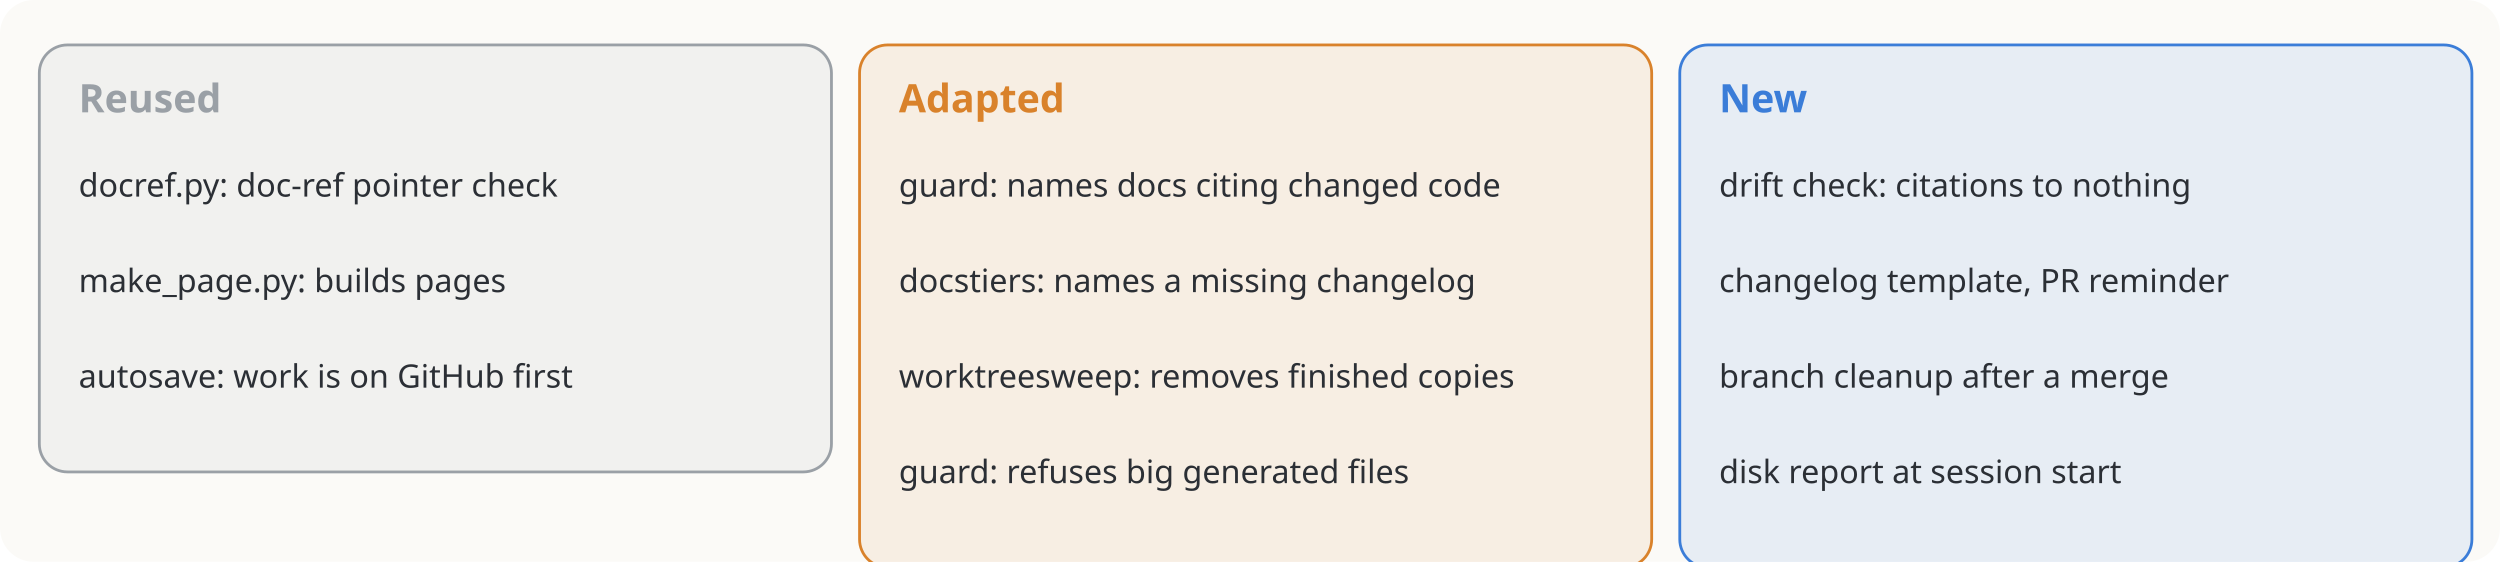
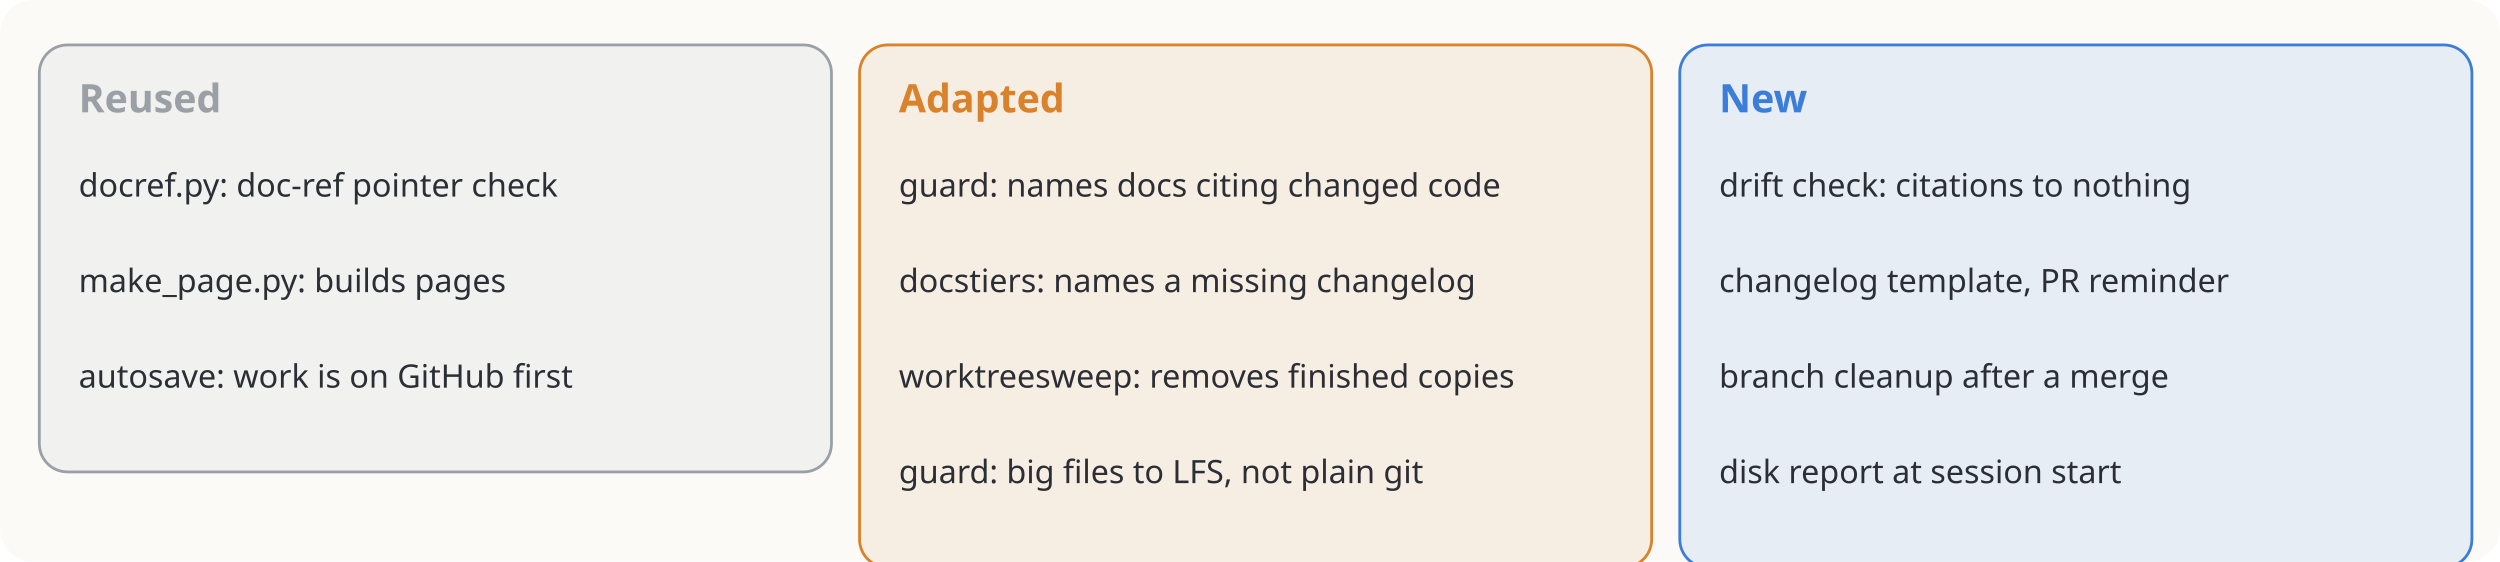
<svg xmlns="http://www.w3.org/2000/svg" viewBox="0 0 890 200" font-family="system-ui, sans-serif">
  <rect width="100%" height="100%" rx="12" fill="#fbfaf7" />
  <rect x="14" y="16" width="282" height="152" rx="10" fill="#9aa0a6" fill-opacity="0.10" stroke="#9aa0a6" />
  <text x="28" y="40" font-size="14" font-weight="700" fill="#9aa0a6">Reused</text>
  <text x="28" y="70" font-size="11.5" fill="#2b2f35">docref.py: doc-ref pointer check</text>
  <text x="28" y="104" font-size="11.5" fill="#2b2f35">make_page.py: builds pages</text>
  <text x="28" y="138" font-size="11.5" fill="#2b2f35">autosave: work is on GitHub first</text>
  <rect x="306" y="16" width="282" height="186" rx="10" fill="#d9822b" fill-opacity="0.10" stroke="#d9822b" />
  <text x="320" y="40" font-size="14" font-weight="700" fill="#d9822b">Adapted</text>
  <text x="320" y="70" font-size="11.5" fill="#2b2f35">guard: names docs citing changed code</text>
  <text x="320" y="104" font-size="11.5" fill="#2b2f35">docstiers: names a missing changelog</text>
  <text x="320" y="138" font-size="11.5" fill="#2b2f35">worktreesweep: removes finished copies</text>
-   <text x="320" y="172" font-size="11.5" fill="#2b2f35">guard: refuses big generated files</text>
+   <text x="320" y="172" font-size="11.5" fill="#2b2f35">guard: big files to LFS, not plain git</text>
  <rect x="598" y="16" width="282" height="186" rx="10" fill="#3b7dd8" fill-opacity="0.10" stroke="#3b7dd8" />
  <text x="612" y="40" font-size="14" font-weight="700" fill="#3b7dd8">New</text>
  <text x="612" y="70" font-size="11.5" fill="#2b2f35">drift check: citations to nothing</text>
  <text x="612" y="104" font-size="11.5" fill="#2b2f35">changelog template, PR reminder</text>
  <text x="612" y="138" font-size="11.5" fill="#2b2f35">branch cleanup after a merge</text>
  <text x="612" y="172" font-size="11.5" fill="#2b2f35">disk report at session start</text>
</svg>
